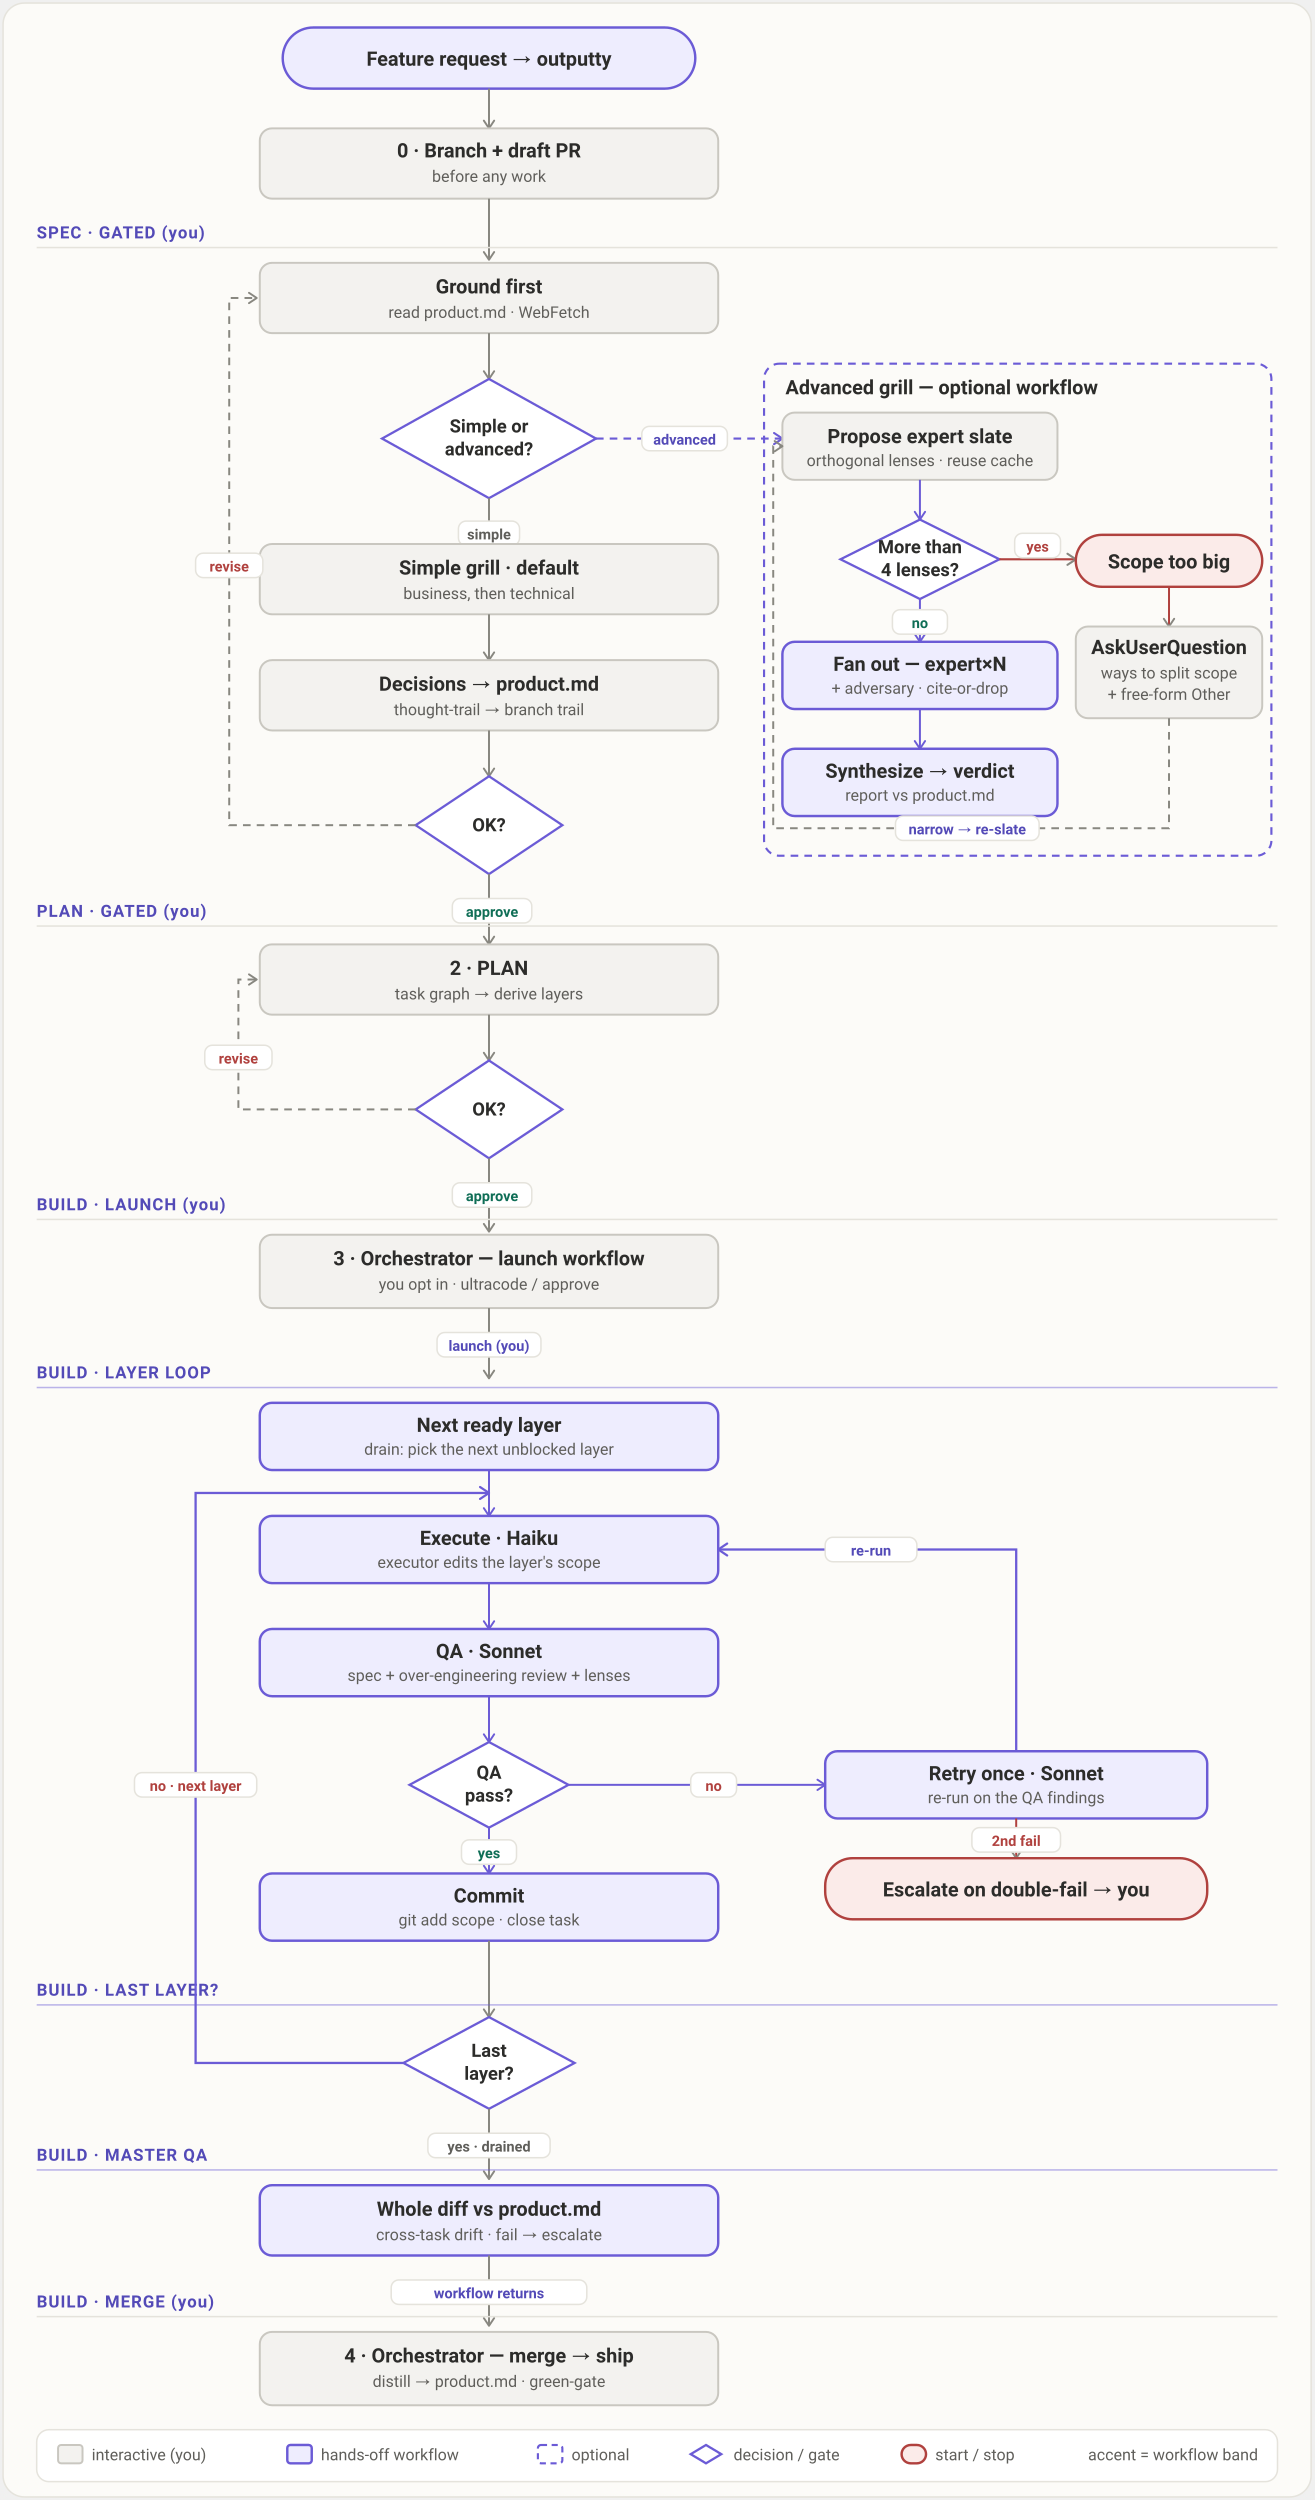
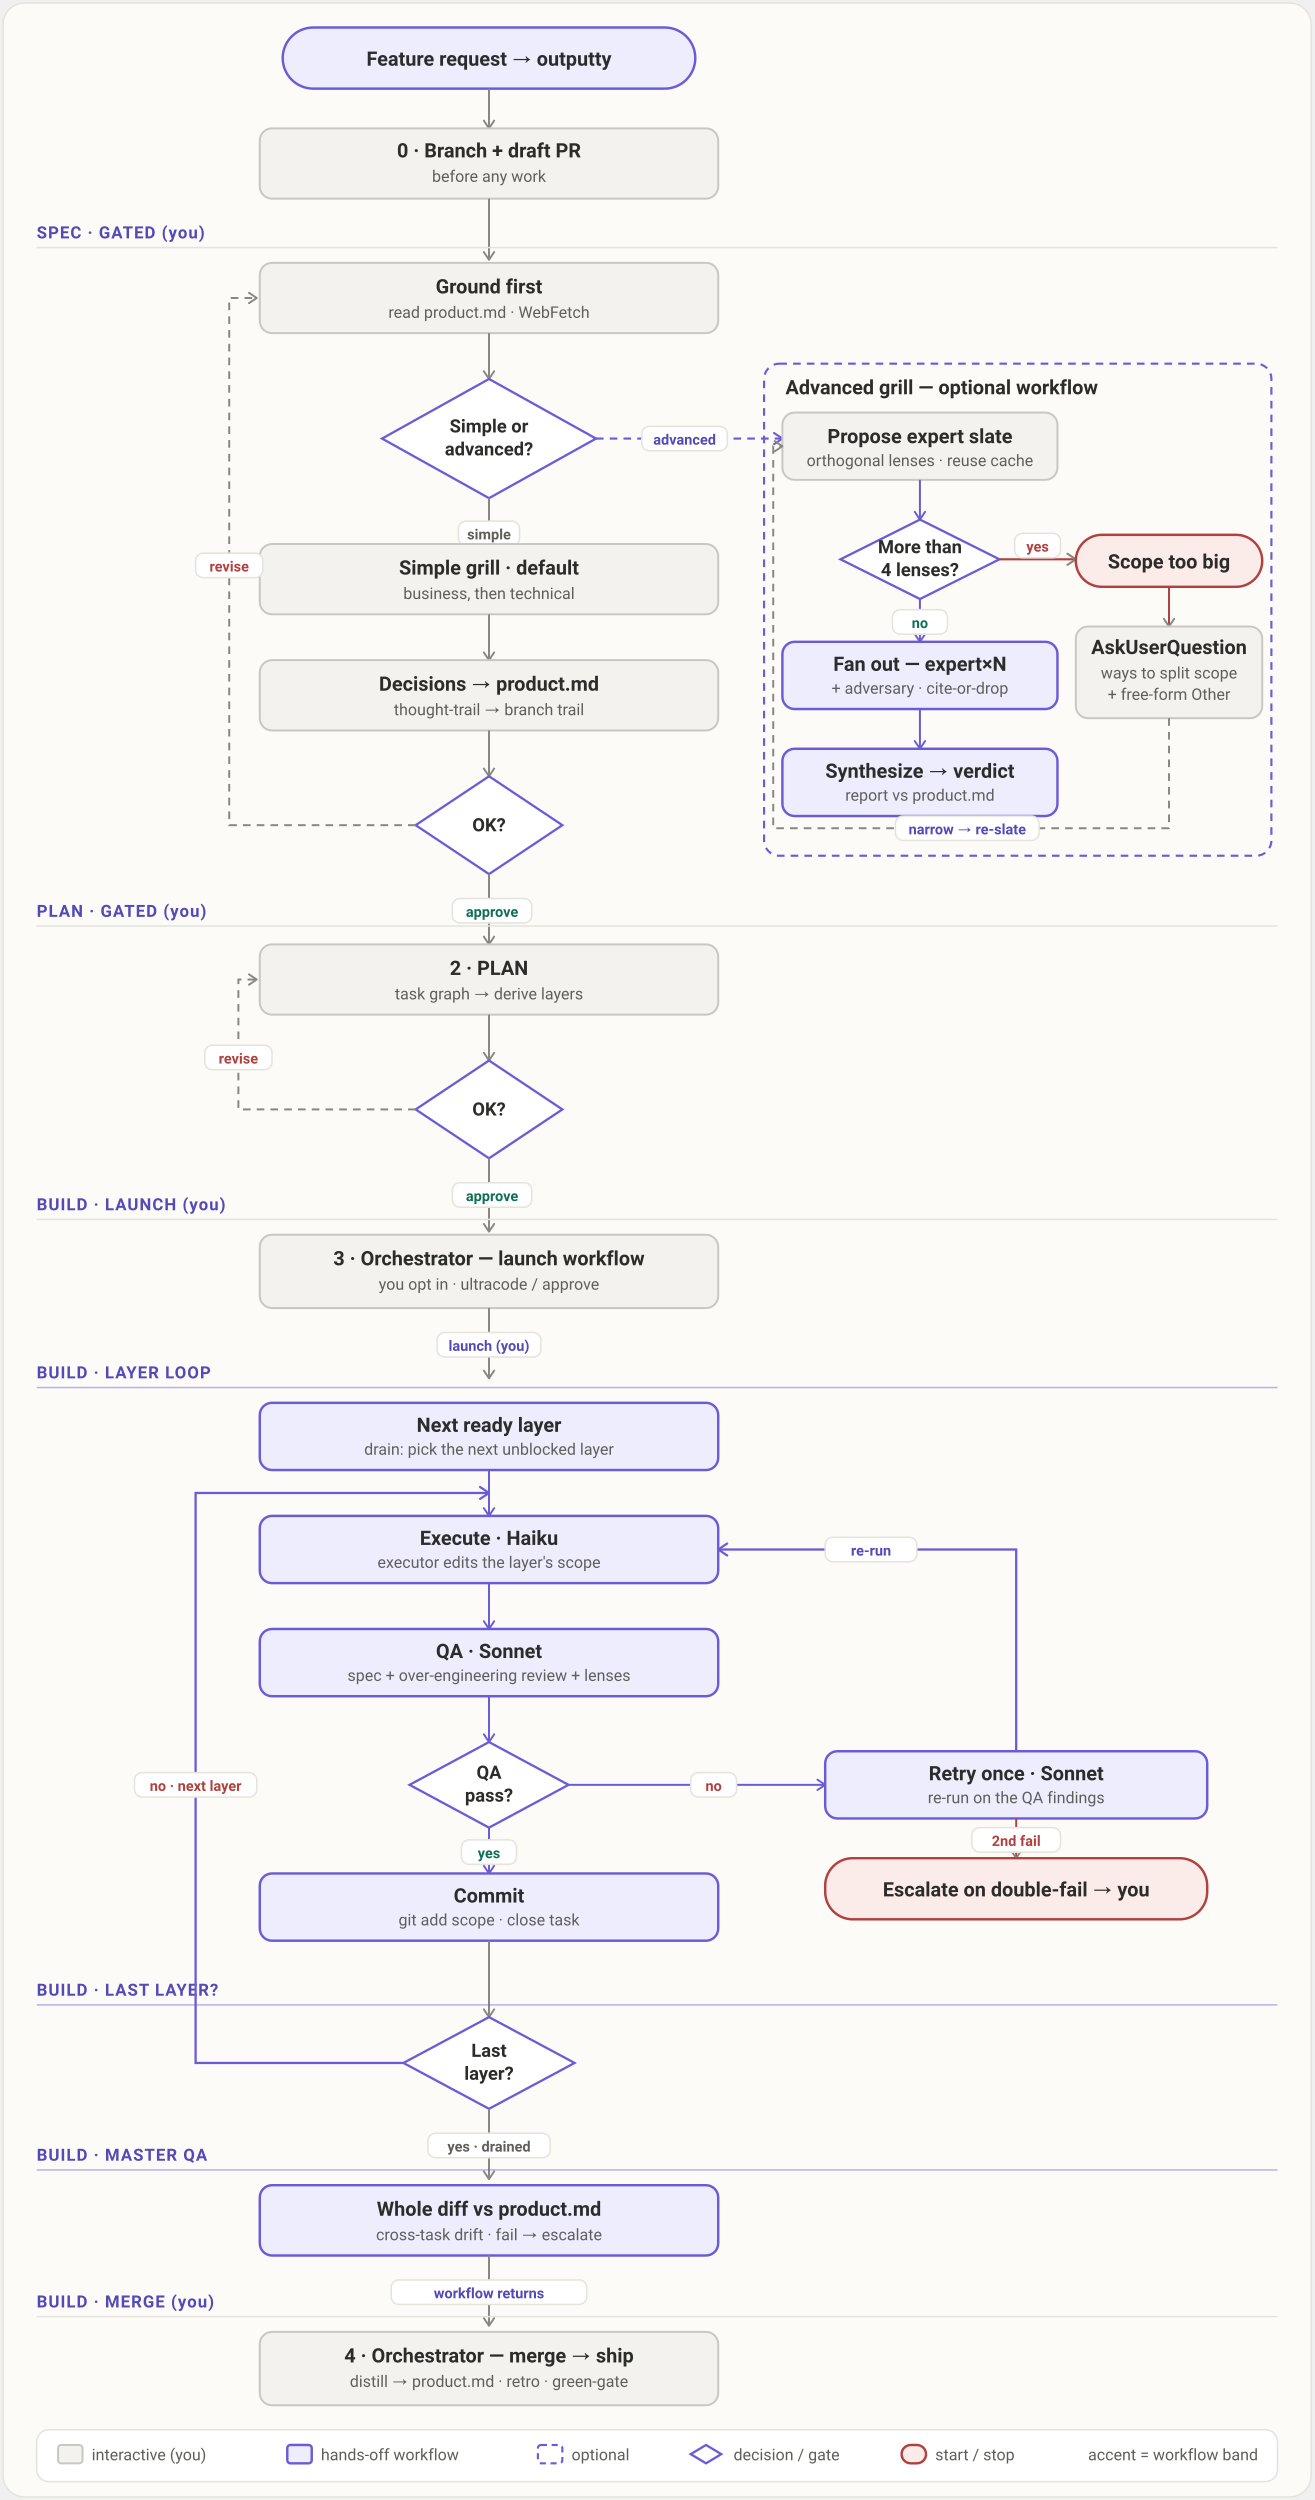
<svg xmlns="http://www.w3.org/2000/svg" width="100%" viewBox="0 0 860 1636" role="img" aria-labelledby="t d">
  <style>
  text{font-family:"Anthropic Sans",system-ui,-apple-system,"Segoe UI",Roboto,Helvetica,Arial,sans-serif}
  .th{font-size:13px;font-weight:600;fill:#2C2C2A}
  .t{font-size:12px;font-weight:600;fill:#2C2C2A}
  .ts{font-size:10.5px;font-weight:400;fill:#5F5E5A}
  .band{font-size:11px;font-weight:700;fill:#534AB7;letter-spacing:.06em}
  .chip{font-size:9.5px;font-weight:700;text-anchor:middle}
  .nbox{fill:#F3F2EF;stroke:#C9C7C0;stroke-width:1.3}
  .wfc{fill:#EEEDFE;stroke:#6B5BD6;stroke-width:1.6}
  .term{fill:#EEEDFE;stroke:#6B5BD6;stroke-width:1.6}
  .stop{fill:#FBEBE9;stroke:#B0413E;stroke-width:1.6}
  .opt{fill:none;stroke:#6B5BD6;stroke-width:1.4;stroke-dasharray:5 4}
  .dia{fill:#FFFFFF;stroke:#6B5BD6;stroke-width:1.5}
</style>
  <defs>
    <marker id="arrow" viewBox="0 0 10 10" refX="8" refY="5" markerWidth="6.5" markerHeight="6.5" orient="auto-start-reverse">
      <path d="M2 1L8 5L2 9" fill="none" stroke="#888780" stroke-width="1.5" stroke-linecap="round" stroke-linejoin="round" />
    </marker>
    <marker id="arrowp" viewBox="0 0 10 10" refX="8" refY="5" markerWidth="6.5" markerHeight="6.5" orient="auto-start-reverse">
      <path d="M2 1L8 5L2 9" fill="none" stroke="#6B5BD6" stroke-width="1.5" stroke-linecap="round" stroke-linejoin="round" />
    </marker>
  </defs>
  <rect x="2" y="2" width="856" height="1632" rx="14" fill="#FCFBF8" stroke="#E5E3DC" />
  <g id="section-intro">
    <rect class="term" x="185" y="18" width="270" height="40" rx="20" />
    <text class="th" x="320" y="43" text-anchor="middle">Feature request → outputty</text>
    <line x1="320" y1="58" x2="320" y2="84" stroke="#888780" stroke-width="1.3" marker-end="url(#arrow)" />
    <rect class="nbox" x="170" y="84" width="300" height="46" rx="8" />
    <text class="th" x="320" y="103" text-anchor="middle">0 · Branch + draft PR</text>
    <text class="ts" x="320" y="119" text-anchor="middle">before any work</text>
    <line x1="320" y1="130" x2="320" y2="170" stroke="#888780" stroke-width="1.3" marker-end="url(#arrow)" />
  </g>
  <g id="section-spec">
    <text class="band" x="24" y="156">SPEC · GATED (you)</text>
    <line x1="24" y1="162" x2="836" y2="162" stroke="#E5E3DC" stroke-width="1" />
    <rect class="nbox" x="170" y="172" width="300" height="46" rx="8" />
    <text class="th" x="320" y="192" text-anchor="middle">Ground first</text>
    <text class="ts" x="320" y="208" text-anchor="middle">read product.md · WebFetch</text>
    <line x1="320" y1="218" x2="320" y2="248" stroke="#888780" stroke-width="1.3" marker-end="url(#arrow)" />
    <polygon class="dia" points="320,248 390,287 320,326 250,287" />
    <text class="t" x="320" y="283" text-anchor="middle">Simple or</text>
    <text class="t" x="320" y="298" text-anchor="middle">advanced?</text>
    <path d="M390,287 L512,287" fill="none" stroke="#6B5BD6" stroke-width="1.4" stroke-dasharray="5 4" marker-end="url(#arrowp)" />
    <rect x="420" y="279" width="56" height="16" rx="5" fill="#FFFFFF" stroke="#E5E3DC" />
    <text class="chip" x="448" y="291" fill="#534AB7">advanced</text>
    <line x1="320" y1="326" x2="320" y2="356" stroke="#888780" stroke-width="1.3" marker-end="url(#arrow)" />
    <rect x="300" y="341" width="40" height="16" rx="5" fill="#FFFFFF" stroke="#E5E3DC" />
    <text class="chip" x="320" y="353" fill="#5F5E5A">simple</text>
    <rect class="nbox" x="170" y="356" width="300" height="46" rx="8" />
    <text class="th" x="320" y="376" text-anchor="middle">Simple grill · default</text>
    <text class="ts" x="320" y="392" text-anchor="middle">business, then technical</text>
    <line x1="320" y1="402" x2="320" y2="432" stroke="#888780" stroke-width="1.3" marker-end="url(#arrow)" />
    <rect class="opt" x="500" y="238" width="332" height="322" rx="10" />
    <text class="th" x="514" y="258" fill="#3C3489">Advanced grill — optional workflow</text>
    <rect class="nbox" x="512" y="270" width="180" height="44" rx="8" />
    <text class="th" x="602" y="290" text-anchor="middle">Propose expert slate</text>
    <text class="ts" x="602" y="305" text-anchor="middle">orthogonal lenses · reuse cache</text>
    <line x1="602" y1="314" x2="602" y2="340" stroke="#6B5BD6" stroke-width="1.3" marker-end="url(#arrowp)" />
    <polygon class="dia" points="602,340 654,366 602,392 550,366" />
    <text class="t" x="602" y="362" text-anchor="middle">More than</text>
    <text class="t" x="602" y="377" text-anchor="middle">4 lenses?</text>
    <line x1="602" y1="392" x2="602" y2="420" stroke="#6B5BD6" stroke-width="1.3" marker-end="url(#arrowp)" />
    <rect x="584" y="399" width="36" height="16" rx="5" fill="#FFFFFF" stroke="#E5E3DC" />
    <text class="chip" x="602" y="411" fill="#0F6E56">no</text>
    <rect class="wfc" x="512" y="420" width="180" height="44" rx="8" />
    <text class="th" x="602" y="439" text-anchor="middle">Fan out — expert×N</text>
    <text class="ts" x="602" y="454" text-anchor="middle">+ adversary · cite-or-drop</text>
    <line x1="602" y1="464" x2="602" y2="490" stroke="#6B5BD6" stroke-width="1.3" marker-end="url(#arrowp)" />
    <rect class="wfc" x="512" y="490" width="180" height="44" rx="8" />
    <text class="th" x="602" y="509" text-anchor="middle">Synthesize → verdict</text>
    <text class="ts" x="602" y="524" text-anchor="middle">report vs product.md</text>
    <path d="M654,366 L704,366" fill="none" stroke="#B0413E" stroke-width="1.4" marker-end="url(#arrow)" />
    <rect x="664" y="349" width="30" height="16" rx="5" fill="#FFFFFF" stroke="#E5E3DC" />
    <text class="chip" x="679" y="361" fill="#B0413E">yes</text>
    <rect class="stop" x="704" y="350" width="122" height="34" rx="17" />
    <text class="th" x="765" y="372" text-anchor="middle">Scope too big</text>
    <line x1="765" y1="384" x2="765" y2="410" stroke="#B0413E" stroke-width="1.3" marker-end="url(#arrow)" />
    <rect class="nbox" x="704" y="410" width="122" height="60" rx="8" />
    <text class="th" x="765" y="428" text-anchor="middle">AskUserQuestion</text>
    <text class="ts" x="765" y="444" text-anchor="middle">ways to split scope</text>
    <text class="ts" x="765" y="458" text-anchor="middle">+ free-form Other</text>
    <path d="M765,470 L765,542 L506,542 L506,292 L512,292" fill="none" stroke="#888780" stroke-width="1.3" stroke-dasharray="5 4" marker-end="url(#arrow)" />
    <rect x="586" y="534" width="94" height="16" rx="5" fill="#FFFFFF" stroke="#E5E3DC" />
    <text class="chip" x="633" y="546" fill="#534AB7">narrow → re-slate</text>
    <rect class="nbox" x="170" y="432" width="300" height="46" rx="8" />
    <text class="th" x="320" y="452" text-anchor="middle">Decisions → product.md</text>
    <text class="ts" x="320" y="468" text-anchor="middle">thought-trail → branch trail</text>
    <line x1="320" y1="478" x2="320" y2="508" stroke="#888780" stroke-width="1.3" marker-end="url(#arrow)" />
    <polygon class="dia" points="320,508 368,540 320,572 272,540" />
    <text class="t" x="320" y="544" text-anchor="middle">OK?</text>
    <path d="M272,540 L150,540 L150,195 L168,195" fill="none" stroke="#888780" stroke-width="1.3" stroke-dasharray="5 4" marker-end="url(#arrow)" />
    <rect x="128" y="362" width="44" height="16" rx="5" fill="#FFFFFF" stroke="#E5E3DC" />
    <text class="chip" x="150" y="374" fill="#B0413E">revise</text>
    <line x1="320" y1="572" x2="320" y2="618" stroke="#888780" stroke-width="1.3" marker-end="url(#arrow)" />
    <rect x="296" y="588" width="52" height="16" rx="5" fill="#FFFFFF" stroke="#E5E3DC" />
    <text class="chip" x="322" y="600" fill="#0F6E56">approve</text>
  </g>
  <g id="section-plan">
    <text class="band" x="24" y="600">PLAN · GATED (you)</text>
    <line x1="24" y1="606" x2="836" y2="606" stroke="#E5E3DC" stroke-width="1" />
    <rect class="nbox" x="170" y="618" width="300" height="46" rx="8" />
    <text class="th" x="320" y="638" text-anchor="middle">2 · PLAN</text>
    <text class="ts" x="320" y="654" text-anchor="middle">task graph → derive layers</text>
    <line x1="320" y1="664" x2="320" y2="694" stroke="#888780" stroke-width="1.3" marker-end="url(#arrow)" />
    <polygon class="dia" points="320,694 368,726 320,758 272,726" />
    <text class="t" x="320" y="730" text-anchor="middle">OK?</text>
    <path d="M272,726 L156,726 L156,641 L168,641" fill="none" stroke="#888780" stroke-width="1.3" stroke-dasharray="5 4" marker-end="url(#arrow)" />
    <rect x="134" y="684" width="44" height="16" rx="5" fill="#FFFFFF" stroke="#E5E3DC" />
    <text class="chip" x="156" y="696" fill="#B0413E">revise</text>
    <line x1="320" y1="758" x2="320" y2="806" stroke="#888780" stroke-width="1.3" marker-end="url(#arrow)" />
    <rect x="296" y="774" width="52" height="16" rx="5" fill="#FFFFFF" stroke="#E5E3DC" />
    <text class="chip" x="322" y="786" fill="#0F6E56">approve</text>
  </g>
  <g id="section-build-launch">
    <text class="band" x="24" y="792">BUILD · LAUNCH (you)</text>
    <line x1="24" y1="798" x2="836" y2="798" stroke="#E5E3DC" stroke-width="1" />
    <rect class="nbox" x="170" y="808" width="300" height="48" rx="8" />
    <text class="th" x="320" y="828" text-anchor="middle">3 · Orchestrator — launch workflow</text>
    <text class="ts" x="320" y="844" text-anchor="middle">you opt in · ultracode / approve</text>
    <line x1="320" y1="856" x2="320" y2="902" stroke="#888780" stroke-width="1.3" marker-end="url(#arrow)" />
    <rect x="286" y="872" width="68" height="16" rx="5" fill="#FFFFFF" stroke="#E5E3DC" />
    <text class="chip" x="320" y="884" fill="#534AB7">launch (you)</text>
  </g>
  <g id="section-build-layerloop">
    <text class="band" x="24" y="902">BUILD · LAYER LOOP</text>
    <line x1="24" y1="908" x2="836" y2="908" stroke="#6B5BD6" stroke-opacity="0.45" stroke-width="1" />
    <rect class="wfc" x="170" y="918" width="300" height="44" rx="8" />
    <text class="th" x="320" y="937" text-anchor="middle">Next ready layer</text>
    <text class="ts" x="320" y="952" text-anchor="middle">drain: pick the next unblocked layer</text>
    <line x1="320" y1="962" x2="320" y2="992" stroke="#6B5BD6" stroke-width="1.3" marker-end="url(#arrowp)" />
    <rect class="wfc" x="170" y="992" width="300" height="44" rx="8" />
    <text class="th" x="320" y="1011" text-anchor="middle">Execute · Haiku</text>
    <text class="ts" x="320" y="1026" text-anchor="middle">executor edits the layer's scope</text>
    <line x1="320" y1="1036" x2="320" y2="1066" stroke="#6B5BD6" stroke-width="1.3" marker-end="url(#arrowp)" />
    <rect class="wfc" x="170" y="1066" width="300" height="44" rx="8" />
    <text class="th" x="320" y="1085" text-anchor="middle">QA · Sonnet</text>
    <text class="ts" x="320" y="1100" text-anchor="middle">spec + over-engineering review + lenses</text>
    <line x1="320" y1="1110" x2="320" y2="1140" stroke="#6B5BD6" stroke-width="1.3" marker-end="url(#arrowp)" />
    <polygon class="dia" points="320,1140 372,1168 320,1196 268,1168" />
    <text class="t" x="320" y="1164" text-anchor="middle">QA</text>
    <text class="t" x="320" y="1179" text-anchor="middle">pass?</text>
    <line x1="320" y1="1196" x2="320" y2="1226" stroke="#6B5BD6" stroke-width="1.3" marker-end="url(#arrowp)" />
    <rect x="302" y="1204" width="36" height="16" rx="5" fill="#FFFFFF" stroke="#E5E3DC" />
    <text class="chip" x="320" y="1216" fill="#0F6E56">yes</text>
    <rect class="wfc" x="170" y="1226" width="300" height="44" rx="8" />
    <text class="th" x="320" y="1245" text-anchor="middle">Commit</text>
    <text class="ts" x="320" y="1260" text-anchor="middle">git add scope · close task</text>
    <path d="M372,1168 L540,1168" fill="none" stroke="#6B5BD6" stroke-width="1.3" marker-end="url(#arrowp)" />
    <rect x="452" y="1160" width="30" height="16" rx="5" fill="#FFFFFF" stroke="#E5E3DC" />
    <text class="chip" x="467" y="1172" fill="#B0413E">no</text>
    <rect class="wfc" x="540" y="1146" width="250" height="44" rx="8" />
    <text class="th" x="665" y="1165" text-anchor="middle">Retry once · Sonnet</text>
    <text class="ts" x="665" y="1180" text-anchor="middle">re-run on the QA findings</text>
    <path d="M665,1146 L665,1014 L470,1014" fill="none" stroke="#6B5BD6" stroke-width="1.5" marker-end="url(#arrowp)" />
    <rect x="540" y="1006" width="60" height="16" rx="5" fill="#FFFFFF" stroke="#E5E3DC" />
    <text class="chip" x="570" y="1018" fill="#534AB7">re-run</text>
    <path d="M665,1190 L665,1216" fill="none" stroke="#B0413E" stroke-width="1.3" marker-end="url(#arrow)" />
    <rect x="636" y="1196" width="58" height="16" rx="5" fill="#FFFFFF" stroke="#E5E3DC" />
    <text class="chip" x="665" y="1208" fill="#B0413E">2nd fail</text>
    <rect class="stop" x="540" y="1216" width="250" height="40" rx="18" />
    <text class="th" x="665" y="1241" text-anchor="middle">Escalate on double-fail → you</text>
    <line x1="320" y1="1270" x2="320" y2="1320" stroke="#888780" stroke-width="1.3" marker-end="url(#arrow)" />
  </g>
  <g id="section-build-lastlayer">
    <text class="band" x="24" y="1306">BUILD · LAST LAYER?</text>
    <line x1="24" y1="1312" x2="836" y2="1312" stroke="#6B5BD6" stroke-opacity="0.45" stroke-width="1" />
    <polygon class="dia" points="320,1320 376,1350 320,1380 264,1350" />
    <text class="t" x="320" y="1346" text-anchor="middle">Last</text>
    <text class="t" x="320" y="1361" text-anchor="middle">layer?</text>
    <path d="M264,1350 L128,1350 L128,977 L320,977" fill="none" stroke="#6B5BD6" stroke-width="1.5" marker-end="url(#arrowp)" />
    <rect x="88" y="1160" width="80" height="16" rx="5" fill="#FFFFFF" stroke="#E5E3DC" />
    <text class="chip" x="128" y="1172" fill="#B0413E">no · next layer</text>
    <line x1="320" y1="1380" x2="320" y2="1426" stroke="#888780" stroke-width="1.3" marker-end="url(#arrow)" />
    <rect x="280" y="1396" width="80" height="16" rx="5" fill="#FFFFFF" stroke="#E5E3DC" />
    <text class="chip" x="320" y="1408" fill="#5F5E5A">yes · drained</text>
  </g>
  <g id="section-build-masterqa">
    <text class="band" x="24" y="1414">BUILD · MASTER QA</text>
    <line x1="24" y1="1420" x2="836" y2="1420" stroke="#6B5BD6" stroke-opacity="0.45" stroke-width="1" />
    <rect class="wfc" x="170" y="1430" width="300" height="46" rx="8" />
    <text class="th" x="320" y="1450" text-anchor="middle">Whole diff vs product.md</text>
    <text class="ts" x="320" y="1466" text-anchor="middle">cross-task drift · fail → escalate</text>
    <line x1="320" y1="1476" x2="320" y2="1522" stroke="#888780" stroke-width="1.3" marker-end="url(#arrow)" />
    <rect x="256" y="1492" width="128" height="16" rx="5" fill="#FFFFFF" stroke="#E5E3DC" />
    <text class="chip" x="320" y="1504" fill="#534AB7">workflow returns</text>
  </g>
  <g id="section-build-merge">
    <text class="band" x="24" y="1510">BUILD · MERGE (you)</text>
    <line x1="24" y1="1516" x2="836" y2="1516" stroke="#E5E3DC" stroke-width="1" />
    <rect class="nbox" x="170" y="1526" width="300" height="48" rx="8" />
    <text class="th" x="320" y="1546" text-anchor="middle">4 · Orchestrator — merge → ship</text>
-     <text class="ts" x="320" y="1562" text-anchor="middle">distill → product.md · green-gate</text>
+     <text class="ts" x="320" y="1562" text-anchor="middle">distill → product.md · retro · green-gate</text>
  </g>
  <g id="legend">
    <rect x="24" y="1590" width="812" height="34" rx="8" fill="#FFFFFF" stroke="#E5E3DC" />
    <rect x="38" y="1600" width="16" height="12" rx="2" fill="#F3F2EF" stroke="#C9C7C0" stroke-width="1.3" />
    <text class="ts" x="60" y="1610" fill="#3A3A37">interactive (you)</text>
    <rect x="188" y="1600" width="16" height="12" rx="2" fill="#EEEDFE" stroke="#6B5BD6" stroke-width="1.6" />
    <text class="ts" x="210" y="1610" fill="#3A3A37">hands-off workflow</text>
    <rect x="352" y="1600" width="16" height="12" rx="2" fill="none" stroke="#6B5BD6" stroke-width="1.4" stroke-dasharray="4 3" />
    <text class="ts" x="374" y="1610" fill="#3A3A37">optional</text>
    <polygon points="462,1600 472,1606 462,1612 452,1606" fill="#FFFFFF" stroke="#6B5BD6" stroke-width="1.5" />
    <text class="ts" x="480" y="1610" fill="#3A3A37">decision / gate</text>
    <rect x="590" y="1600" width="16" height="12" rx="6" fill="#FBEBE9" stroke="#B0413E" stroke-width="1.6" />
    <text class="ts" x="612" y="1610" fill="#3A3A37">start / stop</text>
    <text class="ts" x="712" y="1610" fill="#3A3A37">accent = workflow band</text>
  </g>
</svg>
